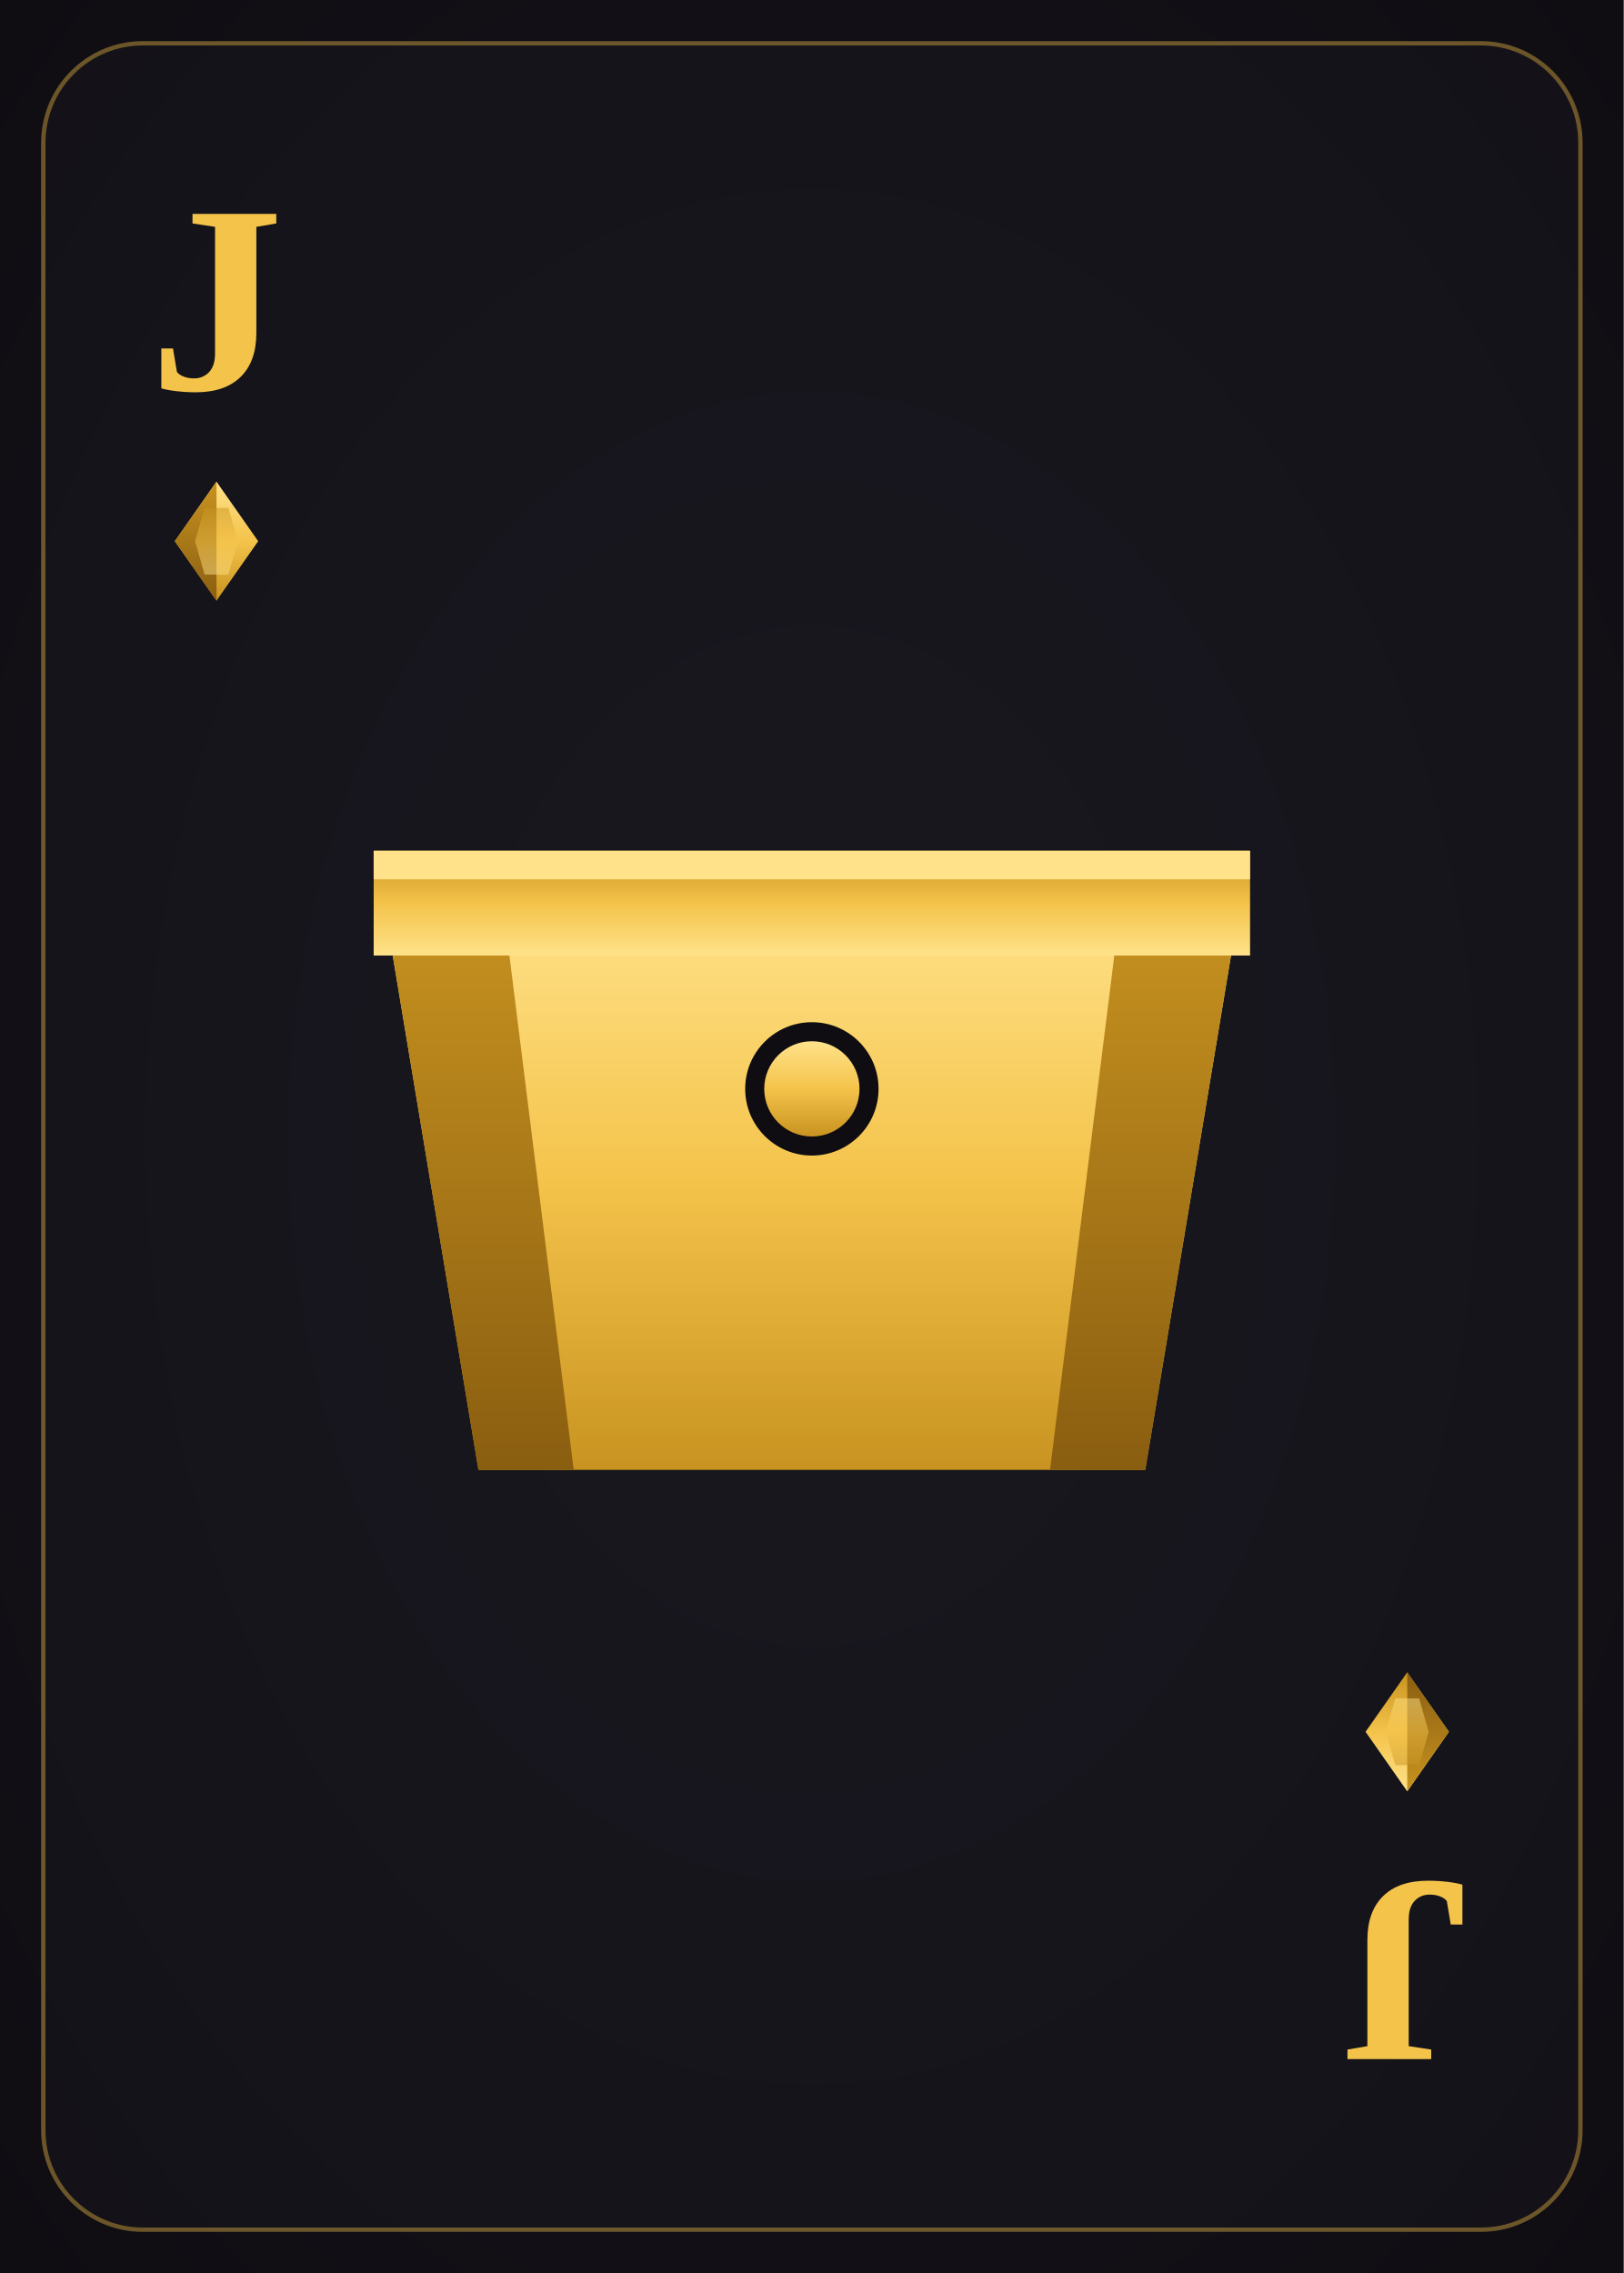
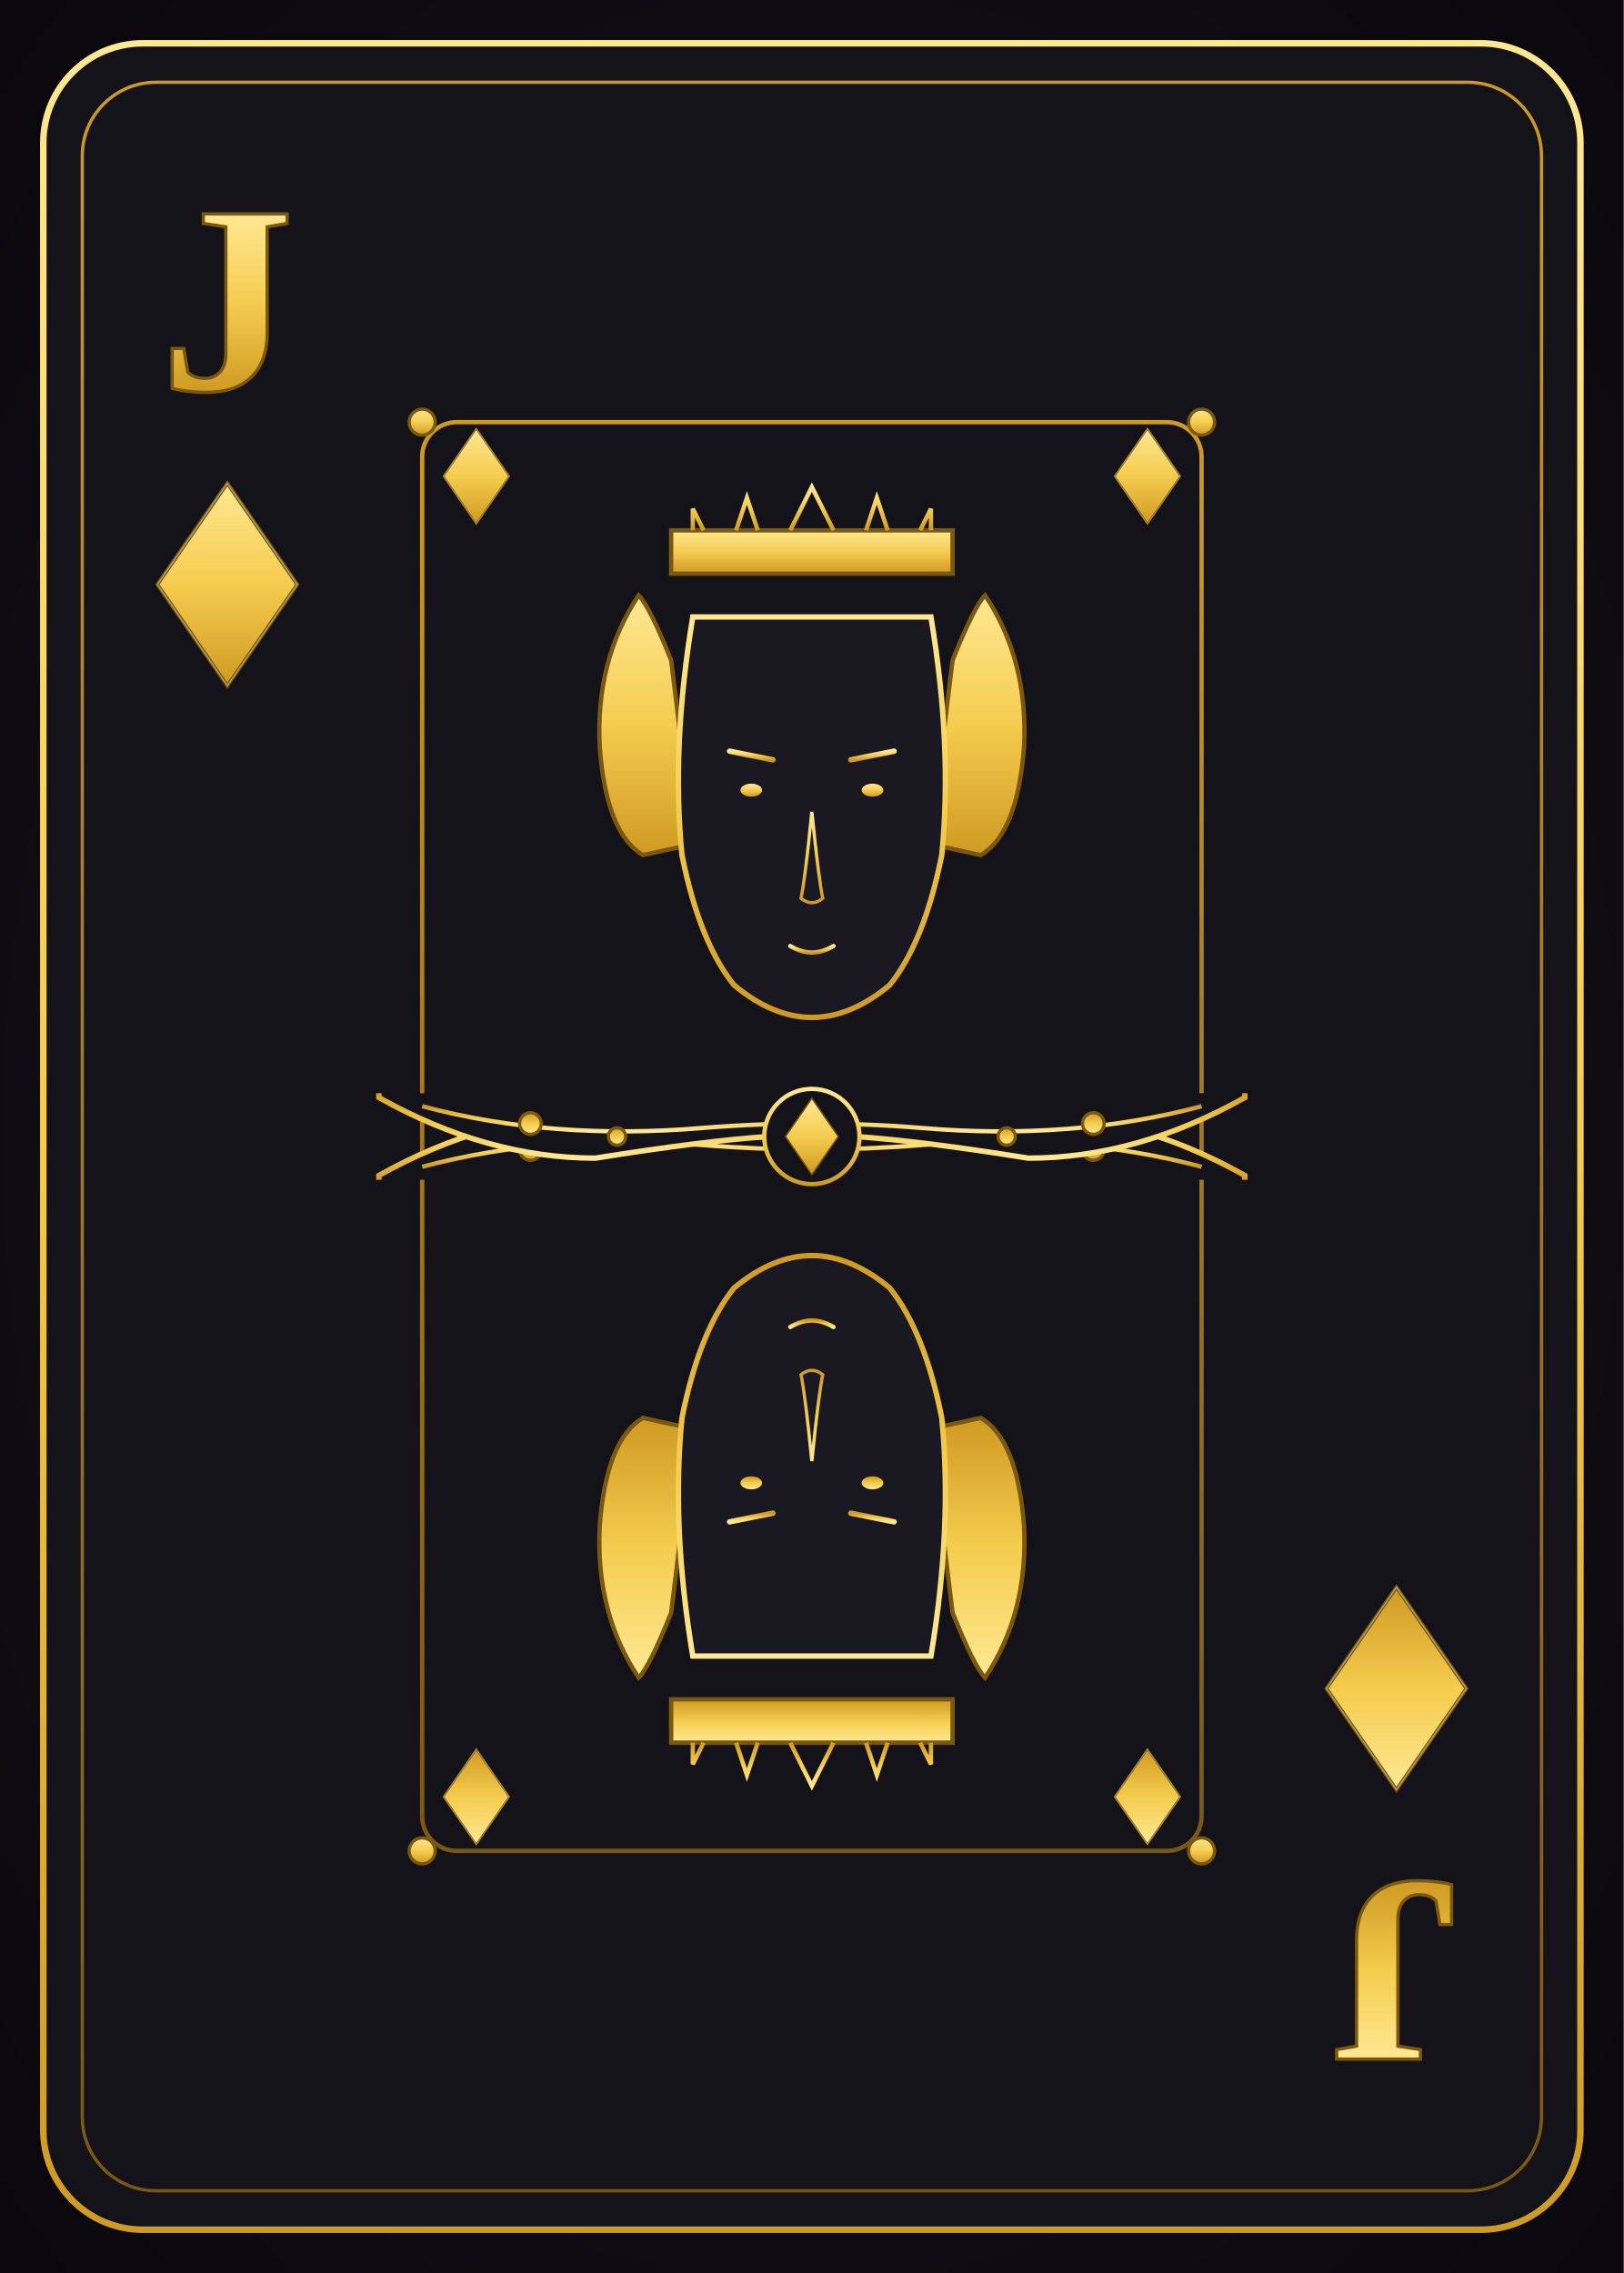
<svg xmlns="http://www.w3.org/2000/svg" viewBox="0 0 750 1050" width="750" height="1050">
  <defs>
    <linearGradient id="goldGrad" x1="0" y1="0" x2="0" y2="1">
-       <stop offset="0%" stop-color="#ffe28a" />
-       <stop offset="50%" stop-color="#f4c34a" />
-       <stop offset="100%" stop-color="#c89320" />
-     </linearGradient>
-     <linearGradient id="goldGradFlip" x1="0" y1="1" x2="0" y2="0">
-       <stop offset="0%" stop-color="#ffe28a" />
-       <stop offset="50%" stop-color="#f4c34a" />
-       <stop offset="100%" stop-color="#c89320" />
+       <stop offset="0%" stop-color="#ffe893" />
+       <stop offset="50%" stop-color="#f4cc4e" />
+       <stop offset="100%" stop-color="#cf9a22" />
    </linearGradient>
    <linearGradient id="goldDark" x1="0" y1="0" x2="0" y2="1">
-       <stop offset="0%" stop-color="#c89320" />
-       <stop offset="100%" stop-color="#8a5e10" />
+       <stop offset="0%" stop-color="#cf9a22" />
+       <stop offset="100%" stop-color="#7a5810" />
    </linearGradient>
    <radialGradient id="bgVignette" cx="50%" cy="50%" r="70%">
      <stop offset="0%" stop-color="#1a1820" />
-       <stop offset="100%" stop-color="#0f0d12" />
+       <stop offset="100%" stop-color="#0a080d" />
    </radialGradient>
+     <symbol id="royal-half-J" viewBox="-220 -340 440 360">
+       <path d="M -80 -250 Q -100 -220 -98 -180 Q -95 -140 -78 -130 L -55 -135 Q -60 -180 -65 -220 Q -75 -245 -80 -250 Z" fill="url(#goldGrad)" stroke="#7a5810" stroke-width="2" />
+       <path d="M 80 -250 Q 100 -220 98 -180 Q 95 -140 78 -130 L 55 -135 Q 60 -180 65 -220 Q 75 -245 80 -250 Z" fill="url(#goldGrad)" stroke="#7a5810" stroke-width="2" />
+       <path d="M -55 -240 Q -65 -180 -60 -130 Q -52 -90 -36 -70 Q -18 -55 0 -55 Q 18 -55 36 -70 Q 52 -90 60 -130 Q 65 -180 55 -240 Z" fill="#1a1820" stroke="url(#goldGrad)" stroke-width="2.5" />
+       <ellipse cx="-28" cy="-160" rx="5" ry="3" fill="url(#goldGrad)" />
+       <ellipse cx="28" cy="-160" rx="5" ry="3" fill="url(#goldGrad)" />
+       <path d="M -38 -178 L -18 -174" stroke="url(#goldGrad)" stroke-width="2.5" stroke-linecap="round" />
+       <path d="M 38 -178 L 18 -174" stroke="url(#goldGrad)" stroke-width="2.5" stroke-linecap="round" />
+       <path d="M 0 -150 Q -3 -120 -5 -110 Q 0 -106 5 -110 Q 3 -120 0 -150" fill="none" stroke="url(#goldGrad)" stroke-width="1.5" />
+       <path d="M -10 -88 Q 0 -82 10 -88" stroke="url(#goldGrad)" stroke-width="2" fill="none" stroke-linecap="round" />
+       <path d="M -65 -280 L -65 -260 L 65 -260 L 65 -280 Z" fill="url(#goldGrad)" stroke="#7a5810" stroke-width="2" />
+       <path d="M -55 -280 L -55 -290 L -50 -280 M -35 -280 L -30 -295 L -25 -280 M -10 -280 L 0 -300 L 10 -280 M 25 -280 L 30 -295 L 35 -280 M 50 -280 L 55 -290 L 55 -280" fill="none" stroke="url(#goldGrad)" stroke-width="2" />
+       <path d="M -200 18 Q -150 -10 -100 -10 Q -50 -2 -20 0 Q 0 2 20 0 Q 50 -2 100 -10 Q 150 -10 200 18 L 200 22 L -200 22 Z" fill="#15131a" stroke="url(#goldGrad)" stroke-width="2.5" />
+       <path d="M -180 14 Q -120 -2 -50 4 Q 0 8 50 4 Q 120 -2 180 14" fill="none" stroke="url(#goldGrad)" stroke-width="2" />
+       <g transform="translate(0 12)">
+         <circle r="10" fill="url(#goldGrad)" stroke="#7a5810" stroke-width="2" />
+         <g transform="scale(0.18)">
+           <path d="M 0 -55 L 38 0 L 0 55 L -38 0 Z" fill="#15131a" />
+         </g>
+       </g>
+       <g fill="url(#goldGrad)" stroke="#7a5810" stroke-width="1.5">
+         <circle cx="-130" cy="6" r="5" />
+         <circle cx="130" cy="6" r="5" />
+         <circle cx="-90" cy="0" r="4" />
+         <circle cx="90" cy="0" r="4" />
+       </g>
+     </symbol>
  </defs>
  <rect width="750" height="1050" fill="url(#bgVignette)" />
-   <rect x="20" y="20" width="710" height="1010" rx="46" ry="46" fill="#1a1820" stroke="#f4c34a" stroke-width="2" opacity="0.4" />
-   <g font-family="Georgia, 'Times New Roman', serif" font-weight="700" fill="#f4c34a">
-     <text x="100" y="180" font-size="124" text-anchor="middle">J</text>
-     <g transform="translate(100 250)">
-       <g transform="rotate(0) scale(0.55)">
-         <path d="M 0 -50 L 35 0 L 0 50 L -35 0 Z" fill="url(#goldGrad)" />
-         <path d="M 0 -50 L -35 0 L 0 50 Z" fill="url(#goldDark)" />
-         <path d="M -10 -28 L 10 -28 L 18 0 L 10 28 L -10 28 L -18 0 Z" fill="url(#goldGradFlip)" opacity="0.5" />
+   <rect x="20" y="20" width="710" height="1010" rx="46" ry="46" fill="#15131a" stroke="url(#goldGrad)" stroke-width="3" />
+   <rect x="38" y="38" width="674" height="974" rx="34" ry="34" fill="none" stroke="url(#goldDark)" stroke-width="1.5" />
+   <g font-family="Georgia, 'Times New Roman', serif" font-weight="700" fill="url(#goldGrad)">
+     <text x="105" y="180" font-size="124" text-anchor="middle" stroke="#7a5810" stroke-width="1.5">J</text>
+     <g transform="translate(105 270) rotate(0) scale(0.85)">
+       <path d="M 0 -55 L 38 0 L 0 55 L -38 0 Z" fill="url(#goldGrad)" stroke="#7a5810" stroke-width="2" />
+       <path d="M 0 -55 L 38 0 L 0 55 L -38 0 Z" fill="none" stroke="#fff4c8" stroke-width="0.8" opacity="0.4" />
+     </g>
+   </g>
+   <g transform="rotate(180 375 525)">
+     <g font-family="Georgia, 'Times New Roman', serif" font-weight="700" fill="url(#goldGrad)">
+       <text x="105" y="180" font-size="124" text-anchor="middle" stroke="#7a5810" stroke-width="1.5">J</text>
+       <g transform="translate(105 270) rotate(0) scale(0.85)">
+         <path d="M 0 -55 L 38 0 L 0 55 L -38 0 Z" fill="url(#goldGrad)" stroke="#7a5810" stroke-width="2" />
+         <path d="M 0 -55 L 38 0 L 0 55 L -38 0 Z" fill="none" stroke="#fff4c8" stroke-width="0.8" opacity="0.4" />
      </g>
    </g>
  </g>
-   <g transform="rotate(180 375 525)">
-     <g font-family="Georgia, 'Times New Roman', serif" font-weight="700" fill="#f4c34a">
-       <text x="100" y="180" font-size="124" text-anchor="middle">J</text>
-       <g transform="translate(100 250)">
-         <g transform="rotate(0) scale(0.55)">
-           <path d="M 0 -50 L 35 0 L 0 50 L -35 0 Z" fill="url(#goldGrad)" />
-           <path d="M 0 -50 L -35 0 L 0 50 Z" fill="url(#goldDark)" />
-           <path d="M -10 -28 L 10 -28 L 18 0 L 10 28 L -10 28 L -18 0 Z" fill="url(#goldGradFlip)" opacity="0.5" />
-         </g>
-       </g>
-     </g>
+   <rect x="195" y="195" width="360" height="660" rx="16" ry="16" fill="#15131a" stroke="url(#goldDark)" stroke-width="2" />
+   <g fill="url(#goldGrad)" stroke="#7a5810" stroke-width="1.5">
+     <circle cx="195" cy="195" r="6" />
+     <circle cx="555" cy="195" r="6" />
+     <circle cx="195" cy="855" r="6" />
+     <circle cx="555" cy="855" r="6" />
  </g>
-   <g transform="translate(375 525) scale(2.2)">
-     <g>
-       <path d="M -90 -50 L 90 -50 L 70 70 L -70 70 Z" fill="url(#goldGrad)" />
-       <path d="M -90 -50 L -70 70 L -50 70 L -65 -50 Z" fill="url(#goldDark)" />
-       <path d="M 90 -50 L 70 70 L 50 70 L 65 -50 Z" fill="url(#goldDark)" />
-       <rect x="-92" y="-60" width="184" height="22" fill="url(#goldGradFlip)" />
-       <rect x="-92" y="-60" width="184" height="6" fill="#ffe28a" />
-       <g transform="translate(0 -10)">
-         <circle r="14" fill="#0f0d12" />
-         <circle r="10" fill="url(#goldGrad)" />
-       </g>
+   <g transform="translate(220 220) rotate(0) scale(0.4)">
+     <path d="M 0 -55 L 38 0 L 0 55 L -38 0 Z" fill="url(#goldGrad)" stroke="#7a5810" stroke-width="2" />
+     <path d="M 0 -55 L 38 0 L 0 55 L -38 0 Z" fill="none" stroke="#fff4c8" stroke-width="0.8" opacity="0.4" />
+   </g>
+   <g transform="translate(530 220) rotate(0) scale(0.4)">
+     <path d="M 0 -55 L 38 0 L 0 55 L -38 0 Z" fill="url(#goldGrad)" stroke="#7a5810" stroke-width="2" />
+     <path d="M 0 -55 L 38 0 L 0 55 L -38 0 Z" fill="none" stroke="#fff4c8" stroke-width="0.8" opacity="0.4" />
+   </g>
+   <g transform="translate(220 830) rotate(180) scale(0.4)">
+     <path d="M 0 -55 L 38 0 L 0 55 L -38 0 Z" fill="url(#goldGrad)" stroke="#7a5810" stroke-width="2" />
+     <path d="M 0 -55 L 38 0 L 0 55 L -38 0 Z" fill="none" stroke="#fff4c8" stroke-width="0.8" opacity="0.4" />
+   </g>
+   <g transform="translate(530 830) rotate(180) scale(0.4)">
+     <path d="M 0 -55 L 38 0 L 0 55 L -38 0 Z" fill="url(#goldGrad)" stroke="#7a5810" stroke-width="2" />
+     <path d="M 0 -55 L 38 0 L 0 55 L -38 0 Z" fill="none" stroke="#fff4c8" stroke-width="0.8" opacity="0.4" />
+   </g>
+   <g transform="translate(375 525)">
+     <use href="#royal-half-J" x="-220" y="-340" width="440" height="360" />
+   </g>
+   <g transform="translate(375 525) rotate(180)">
+     <use href="#royal-half-J" x="-220" y="-340" width="440" height="360" />
+   </g>
+   <line x1="220" y1="525" x2="530" y2="525" stroke="url(#goldGrad)" stroke-width="1.2" stroke-dasharray="4 4" />
+   <g transform="translate(375 525)">
+     <circle r="22" fill="#15131a" stroke="url(#goldGrad)" stroke-width="2" />
+     <g transform="scale(0.32)">
+       <path d="M 0 -55 L 38 0 L 0 55 L -38 0 Z" fill="url(#goldGrad)" stroke="#7a5810" stroke-width="2" />
    </g>
  </g>
</svg>
